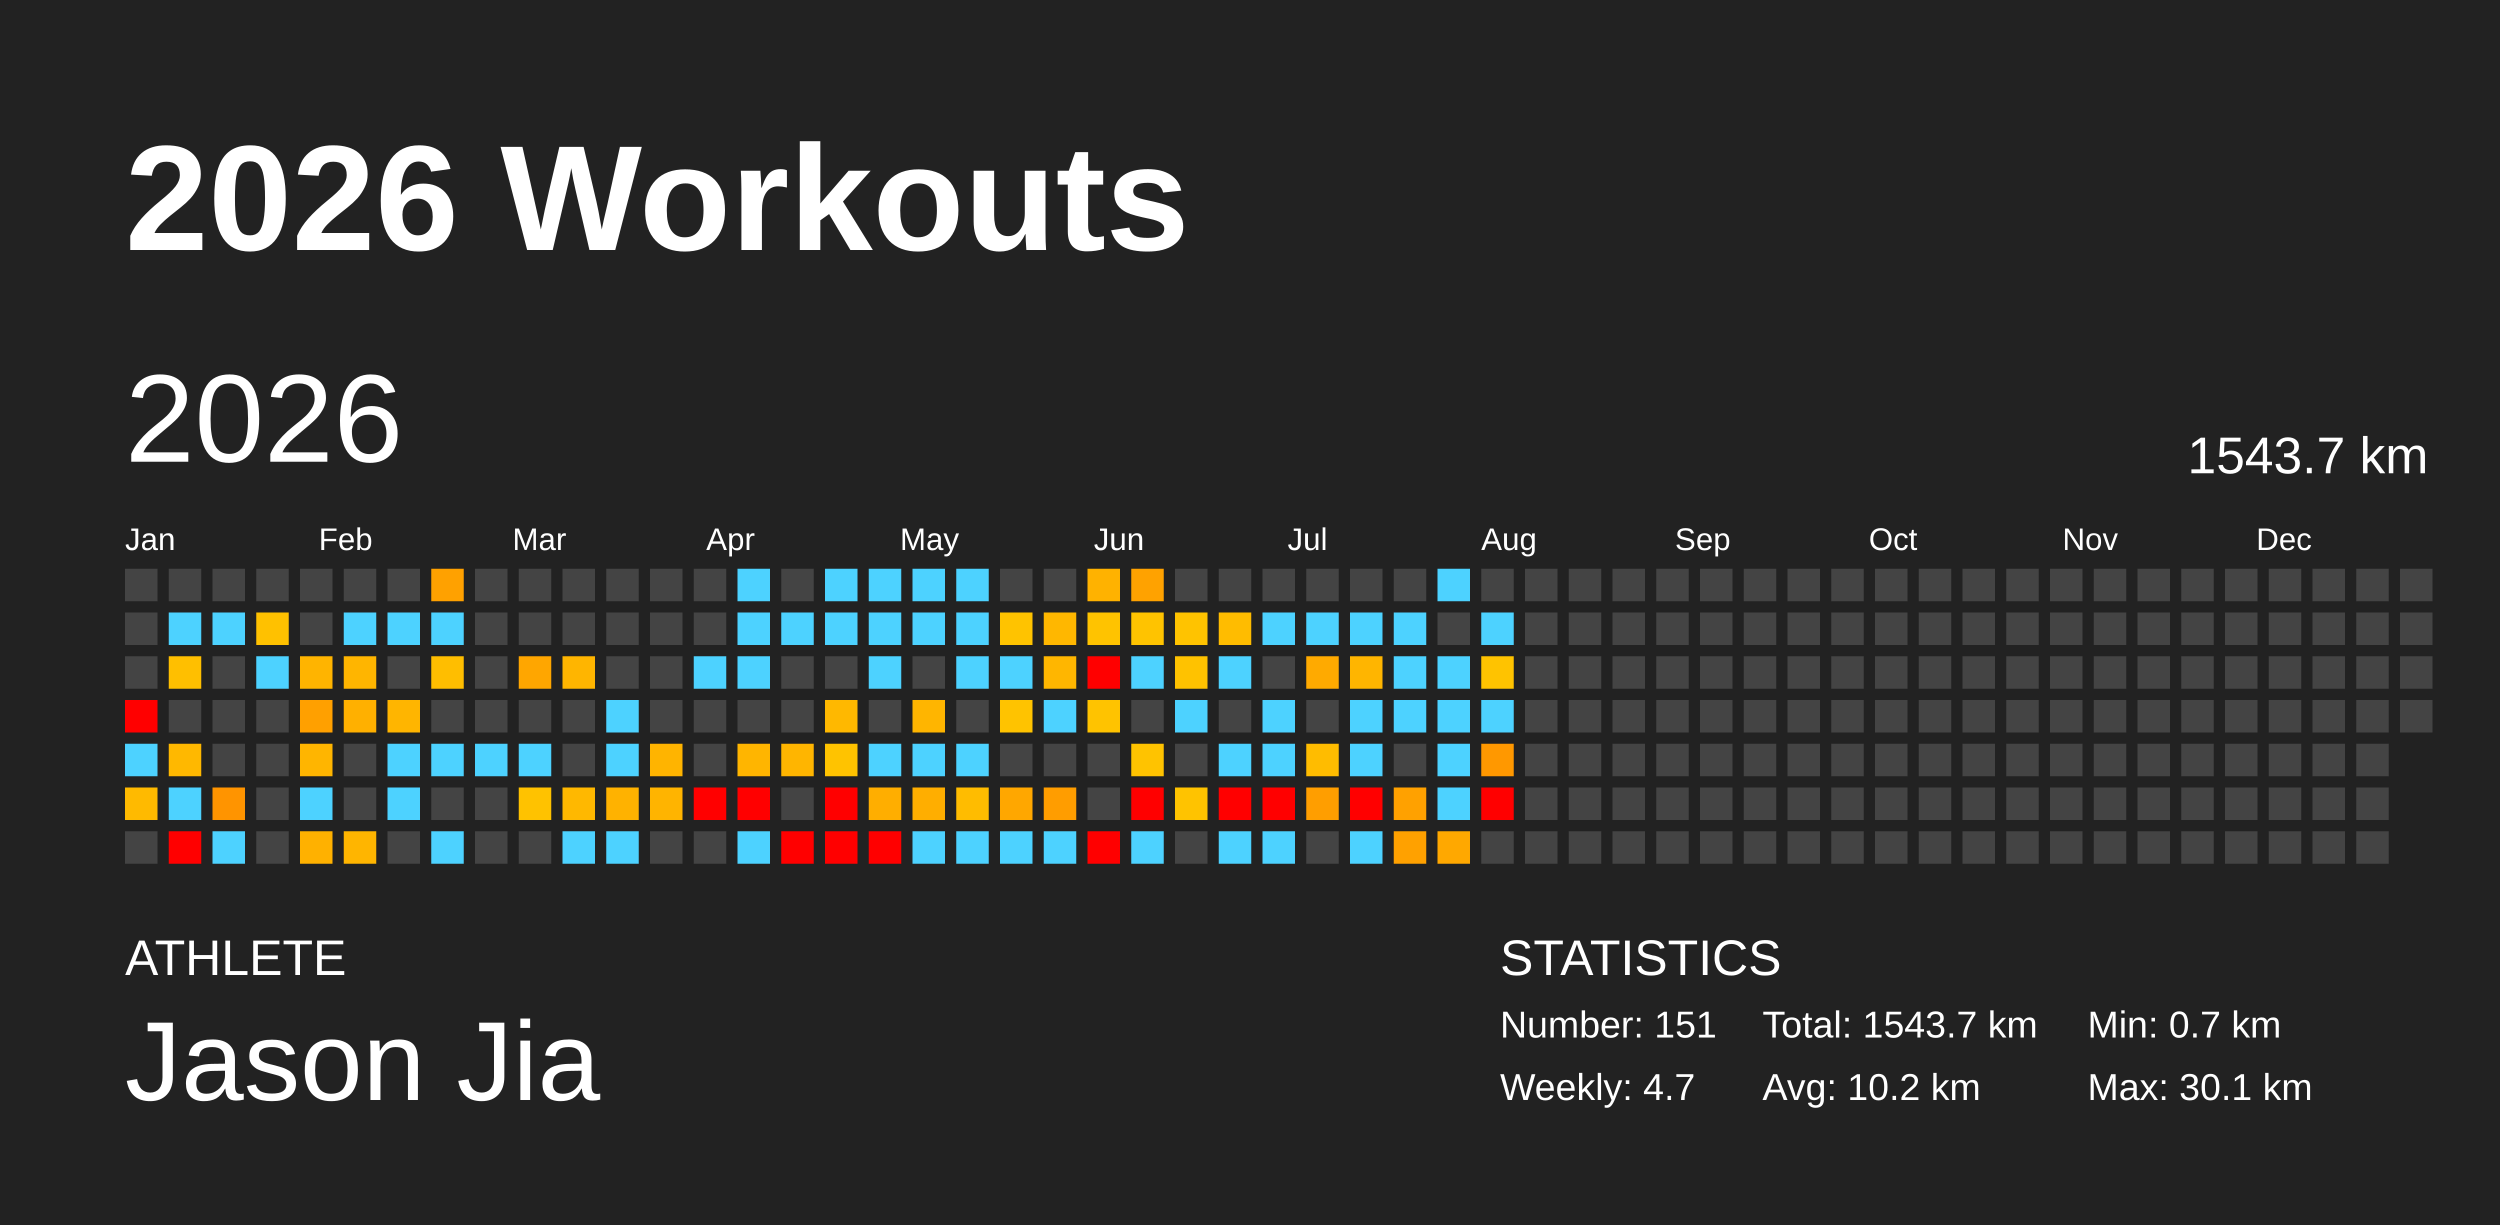
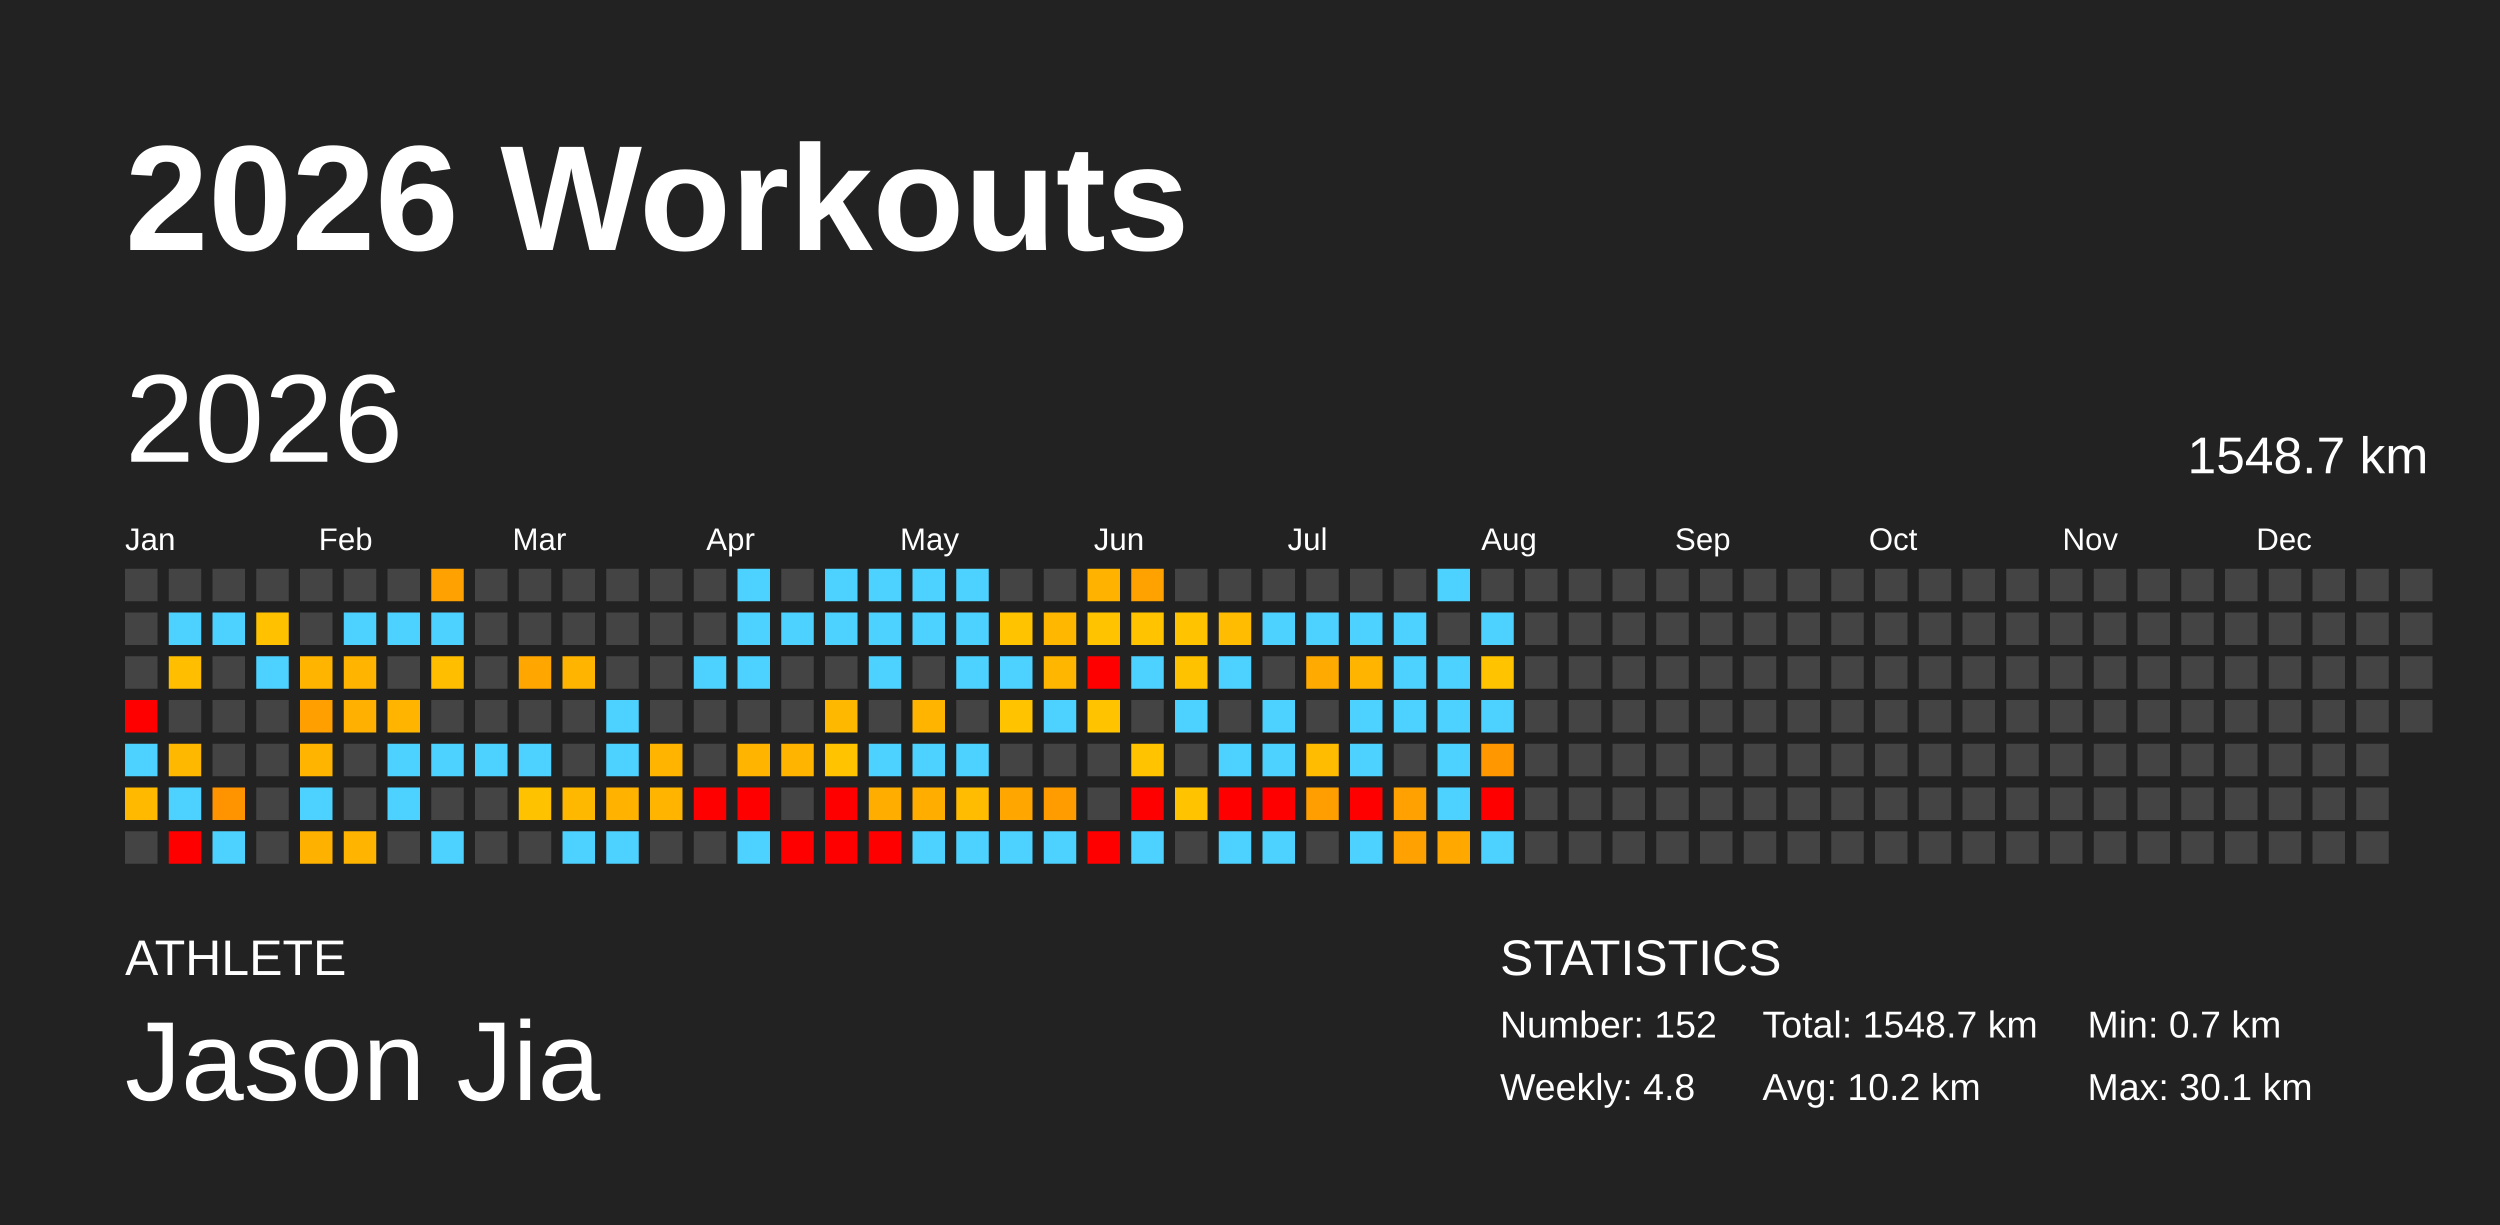
<svg xmlns="http://www.w3.org/2000/svg" baseProfile="full" height="98mm" version="1.1" viewBox="0,0,200,98" width="200mm">
  <defs />
  <rect fill="#222222" height="98" width="200" x="0" y="0" />
  <text fill="#FFFFFF" style="font-size:12px; font-family:Arial; font-weight:bold;" x="10" y="20">2026 Workouts</text>
  <text fill="#FFFFFF" style="font-size:4px; font-family:Arial" x="10" y="78">ATHLETE</text>
  <text fill="#FFFFFF" style="font-size:9px; font-family:Arial" x="10" y="88">Jason Jia</text>
  <text fill="#FFFFFF" style="font-size:4px; font-family:Arial" x="120" y="78">STATISTICS</text>
-   <text fill="#FFFFFF" style="font-size:3px; font-family:Arial" x="120" y="83">Number: 151</text>
-   <text fill="#FFFFFF" style="font-size:3px; font-family:Arial" x="120" y="88">Weekly: 4.7</text>
-   <text fill="#FFFFFF" style="font-size:3px; font-family:Arial" x="141" y="83">Total: 1543.7 km</text>
+   <text fill="#FFFFFF" style="font-size:3px; font-family:Arial" x="120" y="83">Number: 152</text>
+   <text fill="#FFFFFF" style="font-size:3px; font-family:Arial" x="120" y="88">Weekly: 4.8</text>
+   <text fill="#FFFFFF" style="font-size:3px; font-family:Arial" x="141" y="83">Total: 1548.7 km</text>
  <text fill="#FFFFFF" style="font-size:3px; font-family:Arial" x="141" y="88">Avg: 10.2 km</text>
  <text fill="#FFFFFF" style="font-size:3px; font-family:Arial" x="167" y="83">Min: 0.7 km</text>
  <text fill="#FFFFFF" style="font-size:3px; font-family:Arial" x="167" y="88">Max: 30.1 km</text>
  <text dominant-baseline="hanging" fill="#FFFFFF" style="font-size:10.0px; font-family:Arial;" x="10" y="30">2026</text>
-   <text dominant-baseline="hanging" fill="#FFFFFF" style="font-size:4.125px; font-family:Arial;" x="175" y="35">1543.7 km</text>
+   <text dominant-baseline="hanging" fill="#FFFFFF" style="font-size:4.125px; font-family:Arial;" x="175" y="35">1548.7 km</text>
  <text fill="#FFFFFF" style="font-size:2.5px; font-family:Arial" x="10.0" y="44">Jan</text>
  <text fill="#FFFFFF" style="font-size:2.5px; font-family:Arial" x="25.5" y="44">Feb</text>
  <text fill="#FFFFFF" style="font-size:2.5px; font-family:Arial" x="41.0" y="44">Mar</text>
  <text fill="#FFFFFF" style="font-size:2.5px; font-family:Arial" x="56.5" y="44">Apr</text>
  <text fill="#FFFFFF" style="font-size:2.5px; font-family:Arial" x="72.0" y="44">May</text>
  <text fill="#FFFFFF" style="font-size:2.5px; font-family:Arial" x="87.5" y="44">Jun</text>
  <text fill="#FFFFFF" style="font-size:2.5px; font-family:Arial" x="103.0" y="44">Jul</text>
  <text fill="#FFFFFF" style="font-size:2.5px; font-family:Arial" x="118.5" y="44">Aug</text>
  <text fill="#FFFFFF" style="font-size:2.5px; font-family:Arial" x="134.0" y="44">Sep</text>
  <text fill="#FFFFFF" style="font-size:2.5px; font-family:Arial" x="149.5" y="44">Oct</text>
  <text fill="#FFFFFF" style="font-size:2.5px; font-family:Arial" x="165.0" y="44">Nov</text>
  <text fill="#FFFFFF" style="font-size:2.5px; font-family:Arial" x="180.5" y="44">Dec</text>
  <rect fill="#444444" height="2.6" width="2.6" x="10.0" y="45.5" />
  <rect fill="#444444" height="2.6" width="2.6" x="10.0" y="49.0" />
  <rect fill="#444444" height="2.6" width="2.6" x="10.0" y="52.5" />
  <rect fill="red" height="2.6" width="2.6" x="10.0" y="56.0" />
  <rect fill="#4dd2ff" height="2.6" width="2.6" x="10.0" y="59.5" />
  <rect fill="#ffba00" height="2.6" width="2.6" x="10.0" y="63.0" />
  <rect fill="#444444" height="2.6" width="2.6" x="10.0" y="66.5" />
  <rect fill="#444444" height="2.6" width="2.6" x="13.5" y="45.5" />
  <rect fill="#4dd2ff" height="2.6" width="2.6" x="13.5" y="49.0" />
  <rect fill="#ffbf00" height="2.6" width="2.6" x="13.5" y="52.5" />
  <rect fill="#444444" height="2.6" width="2.6" x="13.5" y="56.0" />
  <rect fill="#ffb800" height="2.6" width="2.6" x="13.5" y="59.5" />
  <rect fill="#4dd2ff" height="2.6" width="2.6" x="13.5" y="63.0" />
  <rect fill="red" height="2.6" width="2.6" x="13.5" y="66.5" />
  <rect fill="#444444" height="2.6" width="2.6" x="17.0" y="45.5" />
  <rect fill="#4dd2ff" height="2.6" width="2.6" x="17.0" y="49.0" />
  <rect fill="#444444" height="2.6" width="2.6" x="17.0" y="52.5" />
  <rect fill="#444444" height="2.6" width="2.6" x="17.0" y="56.0" />
  <rect fill="#444444" height="2.6" width="2.6" x="17.0" y="59.5" />
  <rect fill="#ff9400" height="2.6" width="2.6" x="17.0" y="63.0" />
  <rect fill="#4dd2ff" height="2.6" width="2.6" x="17.0" y="66.5" />
  <rect fill="#444444" height="2.6" width="2.6" x="20.5" y="45.5" />
  <rect fill="#ffc100" height="2.6" width="2.6" x="20.5" y="49.0" />
  <rect fill="#4dd2ff" height="2.6" width="2.6" x="20.5" y="52.5" />
  <rect fill="#444444" height="2.6" width="2.6" x="20.5" y="56.0" />
  <rect fill="#444444" height="2.6" width="2.6" x="20.5" y="59.5" />
  <rect fill="#444444" height="2.6" width="2.6" x="20.5" y="63.0" />
  <rect fill="#444444" height="2.6" width="2.6" x="20.5" y="66.5" />
  <rect fill="#444444" height="2.6" width="2.6" x="24.0" y="45.5" />
  <rect fill="#444444" height="2.6" width="2.6" x="24.0" y="49.0" />
  <rect fill="#ffb400" height="2.6" width="2.6" x="24.0" y="52.5" />
  <rect fill="#ffa000" height="2.6" width="2.6" x="24.0" y="56.0" />
  <rect fill="#ffb500" height="2.6" width="2.6" x="24.0" y="59.5" />
  <rect fill="#4dd2ff" height="2.6" width="2.6" x="24.0" y="63.0" />
  <rect fill="#ffb100" height="2.6" width="2.6" x="24.0" y="66.5" />
  <rect fill="#444444" height="2.6" width="2.6" x="27.5" y="45.5" />
  <rect fill="#4dd2ff" height="2.6" width="2.6" x="27.5" y="49.0" />
  <rect fill="#ffb500" height="2.6" width="2.6" x="27.5" y="52.5" />
  <rect fill="#ffb000" height="2.6" width="2.6" x="27.5" y="56.0" />
  <rect fill="#444444" height="2.6" width="2.6" x="27.5" y="59.5" />
  <rect fill="#444444" height="2.6" width="2.6" x="27.5" y="63.0" />
  <rect fill="#ffb500" height="2.6" width="2.6" x="27.5" y="66.5" />
  <rect fill="#444444" height="2.6" width="2.6" x="31.0" y="45.5" />
  <rect fill="#4dd2ff" height="2.6" width="2.6" x="31.0" y="49.0" />
  <rect fill="#444444" height="2.6" width="2.6" x="31.0" y="52.5" />
  <rect fill="#ffb500" height="2.6" width="2.6" x="31.0" y="56.0" />
  <rect fill="#4dd2ff" height="2.6" width="2.6" x="31.0" y="59.5" />
  <rect fill="#4dd2ff" height="2.6" width="2.6" x="31.0" y="63.0" />
  <rect fill="#444444" height="2.6" width="2.6" x="31.0" y="66.5" />
  <rect fill="#ffa100" height="2.6" width="2.6" x="34.5" y="45.5" />
  <rect fill="#4dd2ff" height="2.6" width="2.6" x="34.5" y="49.0" />
  <rect fill="#ffbe00" height="2.6" width="2.6" x="34.5" y="52.5" />
  <rect fill="#444444" height="2.6" width="2.6" x="34.5" y="56.0" />
  <rect fill="#4dd2ff" height="2.6" width="2.6" x="34.5" y="59.5" />
  <rect fill="#444444" height="2.6" width="2.6" x="34.5" y="63.0" />
  <rect fill="#4dd2ff" height="2.6" width="2.6" x="34.5" y="66.5" />
  <rect fill="#444444" height="2.6" width="2.6" x="38.0" y="45.5" />
  <rect fill="#444444" height="2.6" width="2.6" x="38.0" y="49.0" />
  <rect fill="#444444" height="2.6" width="2.6" x="38.0" y="52.5" />
  <rect fill="#444444" height="2.6" width="2.6" x="38.0" y="56.0" />
  <rect fill="#4dd2ff" height="2.6" width="2.6" x="38.0" y="59.5" />
  <rect fill="#444444" height="2.6" width="2.6" x="38.0" y="63.0" />
  <rect fill="#444444" height="2.6" width="2.6" x="38.0" y="66.5" />
  <rect fill="#444444" height="2.6" width="2.6" x="41.5" y="45.5" />
  <rect fill="#444444" height="2.6" width="2.6" x="41.5" y="49.0" />
  <rect fill="#ffa600" height="2.6" width="2.6" x="41.5" y="52.5" />
  <rect fill="#444444" height="2.6" width="2.6" x="41.5" y="56.0" />
  <rect fill="#4dd2ff" height="2.6" width="2.6" x="41.5" y="59.5" />
  <rect fill="#ffc200" height="2.6" width="2.6" x="41.5" y="63.0" />
  <rect fill="#444444" height="2.6" width="2.6" x="41.5" y="66.5" />
  <rect fill="#444444" height="2.6" width="2.6" x="45.0" y="45.5" />
  <rect fill="#444444" height="2.6" width="2.6" x="45.0" y="49.0" />
  <rect fill="#ffb500" height="2.6" width="2.6" x="45.0" y="52.5" />
  <rect fill="#444444" height="2.6" width="2.6" x="45.0" y="56.0" />
  <rect fill="#444444" height="2.6" width="2.6" x="45.0" y="59.5" />
  <rect fill="#ffb800" height="2.6" width="2.6" x="45.0" y="63.0" />
  <rect fill="#4dd2ff" height="2.6" width="2.6" x="45.0" y="66.5" />
  <rect fill="#444444" height="2.6" width="2.6" x="48.5" y="45.5" />
  <rect fill="#444444" height="2.6" width="2.6" x="48.5" y="49.0" />
  <rect fill="#444444" height="2.6" width="2.6" x="48.5" y="52.5" />
  <rect fill="#4dd2ff" height="2.6" width="2.6" x="48.5" y="56.0" />
  <rect fill="#4dd2ff" height="2.6" width="2.6" x="48.5" y="59.5" />
  <rect fill="#ffb200" height="2.6" width="2.6" x="48.5" y="63.0" />
  <rect fill="#4dd2ff" height="2.6" width="2.6" x="48.5" y="66.5" />
  <rect fill="#444444" height="2.6" width="2.6" x="52.0" y="45.5" />
  <rect fill="#444444" height="2.6" width="2.6" x="52.0" y="49.0" />
  <rect fill="#444444" height="2.6" width="2.6" x="52.0" y="52.5" />
  <rect fill="#444444" height="2.6" width="2.6" x="52.0" y="56.0" />
  <rect fill="#ffb400" height="2.6" width="2.6" x="52.0" y="59.5" />
  <rect fill="#ffb400" height="2.6" width="2.6" x="52.0" y="63.0" />
  <rect fill="#444444" height="2.6" width="2.6" x="52.0" y="66.5" />
  <rect fill="#444444" height="2.6" width="2.6" x="55.5" y="45.5" />
  <rect fill="#444444" height="2.6" width="2.6" x="55.5" y="49.0" />
  <rect fill="#4dd2ff" height="2.6" width="2.6" x="55.5" y="52.5" />
  <rect fill="#444444" height="2.6" width="2.6" x="55.5" y="56.0" />
  <rect fill="#444444" height="2.6" width="2.6" x="55.5" y="59.5" />
  <rect fill="red" height="2.6" width="2.6" x="55.5" y="63.0" />
  <rect fill="#444444" height="2.6" width="2.6" x="55.5" y="66.5" />
  <rect fill="#4dd2ff" height="2.6" width="2.6" x="59.0" y="45.5" />
  <rect fill="#4dd2ff" height="2.6" width="2.6" x="59.0" y="49.0" />
  <rect fill="#4dd2ff" height="2.6" width="2.6" x="59.0" y="52.5" />
  <rect fill="#444444" height="2.6" width="2.6" x="59.0" y="56.0" />
  <rect fill="#ffb500" height="2.6" width="2.6" x="59.0" y="59.5" />
  <rect fill="red" height="2.6" width="2.6" x="59.0" y="63.0" />
  <rect fill="#4dd2ff" height="2.6" width="2.6" x="59.0" y="66.5" />
  <rect fill="#444444" height="2.6" width="2.6" x="62.5" y="45.5" />
  <rect fill="#4dd2ff" height="2.6" width="2.6" x="62.5" y="49.0" />
  <rect fill="#444444" height="2.6" width="2.6" x="62.5" y="52.5" />
  <rect fill="#444444" height="2.6" width="2.6" x="62.5" y="56.0" />
  <rect fill="#ffb500" height="2.6" width="2.6" x="62.5" y="59.5" />
  <rect fill="#444444" height="2.6" width="2.6" x="62.5" y="63.0" />
  <rect fill="red" height="2.6" width="2.6" x="62.5" y="66.5" />
  <rect fill="#4dd2ff" height="2.6" width="2.6" x="66.0" y="45.5" />
  <rect fill="#4dd2ff" height="2.6" width="2.6" x="66.0" y="49.0" />
  <rect fill="#444444" height="2.6" width="2.6" x="66.0" y="52.5" />
  <rect fill="#ffb800" height="2.6" width="2.6" x="66.0" y="56.0" />
  <rect fill="#ffc300" height="2.6" width="2.6" x="66.0" y="59.5" />
  <rect fill="red" height="2.6" width="2.6" x="66.0" y="63.0" />
  <rect fill="red" height="2.6" width="2.6" x="66.0" y="66.5" />
  <rect fill="#4dd2ff" height="2.6" width="2.6" x="69.5" y="45.5" />
  <rect fill="#4dd2ff" height="2.6" width="2.6" x="69.5" y="49.0" />
  <rect fill="#4dd2ff" height="2.6" width="2.6" x="69.5" y="52.5" />
  <rect fill="#444444" height="2.6" width="2.6" x="69.5" y="56.0" />
  <rect fill="#4dd2ff" height="2.6" width="2.6" x="69.5" y="59.5" />
  <rect fill="#ffae00" height="2.6" width="2.6" x="69.5" y="63.0" />
  <rect fill="red" height="2.6" width="2.6" x="69.5" y="66.5" />
  <rect fill="#4dd2ff" height="2.6" width="2.6" x="73.0" y="45.5" />
  <rect fill="#4dd2ff" height="2.6" width="2.6" x="73.0" y="49.0" />
  <rect fill="#444444" height="2.6" width="2.6" x="73.0" y="52.5" />
  <rect fill="#ffb500" height="2.6" width="2.6" x="73.0" y="56.0" />
  <rect fill="#4dd2ff" height="2.6" width="2.6" x="73.0" y="59.5" />
  <rect fill="#ffae00" height="2.6" width="2.6" x="73.0" y="63.0" />
  <rect fill="#4dd2ff" height="2.6" width="2.6" x="73.0" y="66.5" />
  <rect fill="#4dd2ff" height="2.6" width="2.6" x="76.5" y="45.5" />
  <rect fill="#4dd2ff" height="2.6" width="2.6" x="76.5" y="49.0" />
  <rect fill="#4dd2ff" height="2.6" width="2.6" x="76.5" y="52.5" />
  <rect fill="#444444" height="2.6" width="2.6" x="76.5" y="56.0" />
  <rect fill="#4dd2ff" height="2.6" width="2.6" x="76.5" y="59.5" />
  <rect fill="#ffbc00" height="2.6" width="2.6" x="76.5" y="63.0" />
  <rect fill="#4dd2ff" height="2.6" width="2.6" x="76.5" y="66.5" />
  <rect fill="#444444" height="2.6" width="2.6" x="80.0" y="45.5" />
  <rect fill="#ffc300" height="2.6" width="2.6" x="80.0" y="49.0" />
  <rect fill="#4dd2ff" height="2.6" width="2.6" x="80.0" y="52.5" />
  <rect fill="#ffc300" height="2.6" width="2.6" x="80.0" y="56.0" />
  <rect fill="#444444" height="2.6" width="2.6" x="80.0" y="59.5" />
  <rect fill="#ffa700" height="2.6" width="2.6" x="80.0" y="63.0" />
  <rect fill="#4dd2ff" height="2.6" width="2.6" x="80.0" y="66.5" />
  <rect fill="#444444" height="2.6" width="2.6" x="83.5" y="45.5" />
  <rect fill="#ffb700" height="2.6" width="2.6" x="83.5" y="49.0" />
  <rect fill="#ffb600" height="2.6" width="2.6" x="83.5" y="52.5" />
  <rect fill="#4dd2ff" height="2.6" width="2.6" x="83.5" y="56.0" />
  <rect fill="#444444" height="2.6" width="2.6" x="83.5" y="59.5" />
  <rect fill="#ff9d00" height="2.6" width="2.6" x="83.5" y="63.0" />
  <rect fill="#4dd2ff" height="2.6" width="2.6" x="83.5" y="66.5" />
  <rect fill="#ffb200" height="2.6" width="2.6" x="87.0" y="45.5" />
  <rect fill="#ffc300" height="2.6" width="2.6" x="87.0" y="49.0" />
  <rect fill="red" height="2.6" width="2.6" x="87.0" y="52.5" />
  <rect fill="#ffc300" height="2.6" width="2.6" x="87.0" y="56.0" />
  <rect fill="#444444" height="2.6" width="2.6" x="87.0" y="59.5" />
  <rect fill="#444444" height="2.6" width="2.6" x="87.0" y="63.0" />
  <rect fill="red" height="2.6" width="2.6" x="87.0" y="66.5" />
  <rect fill="#ffa200" height="2.6" width="2.6" x="90.5" y="45.5" />
  <rect fill="#ffc300" height="2.6" width="2.6" x="90.5" y="49.0" />
  <rect fill="#4dd2ff" height="2.6" width="2.6" x="90.5" y="52.5" />
  <rect fill="#444444" height="2.6" width="2.6" x="90.5" y="56.0" />
  <rect fill="#ffc300" height="2.6" width="2.6" x="90.5" y="59.5" />
  <rect fill="red" height="2.6" width="2.6" x="90.5" y="63.0" />
  <rect fill="#4dd2ff" height="2.6" width="2.6" x="90.5" y="66.5" />
  <rect fill="#444444" height="2.6" width="2.6" x="94.0" y="45.5" />
  <rect fill="#ffc300" height="2.6" width="2.6" x="94.0" y="49.0" />
  <rect fill="#ffc200" height="2.6" width="2.6" x="94.0" y="52.5" />
  <rect fill="#4dd2ff" height="2.6" width="2.6" x="94.0" y="56.0" />
  <rect fill="#444444" height="2.6" width="2.6" x="94.0" y="59.5" />
  <rect fill="#ffc300" height="2.6" width="2.6" x="94.0" y="63.0" />
  <rect fill="#444444" height="2.6" width="2.6" x="94.0" y="66.5" />
  <rect fill="#444444" height="2.6" width="2.6" x="97.5" y="45.5" />
  <rect fill="#ffbc00" height="2.6" width="2.6" x="97.5" y="49.0" />
  <rect fill="#4dd2ff" height="2.6" width="2.6" x="97.5" y="52.5" />
  <rect fill="#444444" height="2.6" width="2.6" x="97.5" y="56.0" />
  <rect fill="#4dd2ff" height="2.6" width="2.6" x="97.5" y="59.5" />
  <rect fill="red" height="2.6" width="2.6" x="97.5" y="63.0" />
  <rect fill="#4dd2ff" height="2.6" width="2.6" x="97.5" y="66.5" />
  <rect fill="#444444" height="2.6" width="2.6" x="101.0" y="45.5" />
  <rect fill="#4dd2ff" height="2.6" width="2.6" x="101.0" y="49.0" />
  <rect fill="#444444" height="2.6" width="2.6" x="101.0" y="52.5" />
  <rect fill="#4dd2ff" height="2.6" width="2.6" x="101.0" y="56.0" />
  <rect fill="#4dd2ff" height="2.6" width="2.6" x="101.0" y="59.5" />
  <rect fill="red" height="2.6" width="2.6" x="101.0" y="63.0" />
  <rect fill="#4dd2ff" height="2.6" width="2.6" x="101.0" y="66.5" />
  <rect fill="#444444" height="2.6" width="2.6" x="104.5" y="45.5" />
  <rect fill="#4dd2ff" height="2.6" width="2.6" x="104.5" y="49.0" />
  <rect fill="#ffaa00" height="2.6" width="2.6" x="104.5" y="52.5" />
  <rect fill="#444444" height="2.6" width="2.6" x="104.5" y="56.0" />
  <rect fill="#ffbc00" height="2.6" width="2.6" x="104.5" y="59.5" />
  <rect fill="#ff9e00" height="2.6" width="2.6" x="104.5" y="63.0" />
  <rect fill="#444444" height="2.6" width="2.6" x="104.5" y="66.5" />
  <rect fill="#444444" height="2.6" width="2.6" x="108.0" y="45.5" />
  <rect fill="#4dd2ff" height="2.6" width="2.6" x="108.0" y="49.0" />
  <rect fill="#ffb500" height="2.6" width="2.6" x="108.0" y="52.5" />
  <rect fill="#4dd2ff" height="2.6" width="2.6" x="108.0" y="56.0" />
  <rect fill="#4dd2ff" height="2.6" width="2.6" x="108.0" y="59.5" />
  <rect fill="red" height="2.6" width="2.6" x="108.0" y="63.0" />
  <rect fill="#4dd2ff" height="2.6" width="2.6" x="108.0" y="66.5" />
  <rect fill="#444444" height="2.6" width="2.6" x="111.5" y="45.5" />
  <rect fill="#4dd2ff" height="2.6" width="2.6" x="111.5" y="49.0" />
  <rect fill="#4dd2ff" height="2.6" width="2.6" x="111.5" y="52.5" />
  <rect fill="#4dd2ff" height="2.6" width="2.6" x="111.5" y="56.0" />
  <rect fill="#444444" height="2.6" width="2.6" x="111.5" y="59.5" />
  <rect fill="#ffa100" height="2.6" width="2.6" x="111.5" y="63.0" />
  <rect fill="#ffa100" height="2.6" width="2.6" x="111.5" y="66.5" />
  <rect fill="#4dd2ff" height="2.6" width="2.6" x="115.0" y="45.5" />
  <rect fill="#444444" height="2.6" width="2.6" x="115.0" y="49.0" />
  <rect fill="#4dd2ff" height="2.6" width="2.6" x="115.0" y="52.5" />
  <rect fill="#4dd2ff" height="2.6" width="2.6" x="115.0" y="56.0" />
  <rect fill="#4dd2ff" height="2.6" width="2.6" x="115.0" y="59.5" />
  <rect fill="#4dd2ff" height="2.6" width="2.6" x="115.0" y="63.0" />
  <rect fill="#ffa800" height="2.6" width="2.6" x="115.0" y="66.5" />
  <rect fill="#444444" height="2.6" width="2.6" x="118.5" y="45.5" />
  <rect fill="#4dd2ff" height="2.6" width="2.6" x="118.5" y="49.0" />
  <rect fill="#ffc300" height="2.6" width="2.6" x="118.5" y="52.5" />
  <rect fill="#4dd2ff" height="2.6" width="2.6" x="118.5" y="56.0" />
  <rect fill="#ff9800" height="2.6" width="2.6" x="118.5" y="59.5" />
  <rect fill="red" height="2.6" width="2.6" x="118.5" y="63.0" />
-   <rect fill="#444444" height="2.6" width="2.6" x="118.5" y="66.5" />
+   <rect fill="#4dd2ff" height="2.6" width="2.6" x="118.5" y="66.5" />
  <rect fill="#444444" height="2.6" width="2.6" x="122.0" y="45.5" />
  <rect fill="#444444" height="2.6" width="2.6" x="122.0" y="49.0" />
  <rect fill="#444444" height="2.6" width="2.6" x="122.0" y="52.5" />
  <rect fill="#444444" height="2.6" width="2.6" x="122.0" y="56.0" />
  <rect fill="#444444" height="2.6" width="2.6" x="122.0" y="59.5" />
  <rect fill="#444444" height="2.6" width="2.6" x="122.0" y="63.0" />
  <rect fill="#444444" height="2.6" width="2.6" x="122.0" y="66.5" />
  <rect fill="#444444" height="2.6" width="2.6" x="125.5" y="45.5" />
  <rect fill="#444444" height="2.6" width="2.6" x="125.5" y="49.0" />
  <rect fill="#444444" height="2.6" width="2.6" x="125.5" y="52.5" />
  <rect fill="#444444" height="2.6" width="2.6" x="125.5" y="56.0" />
  <rect fill="#444444" height="2.6" width="2.6" x="125.5" y="59.5" />
  <rect fill="#444444" height="2.6" width="2.6" x="125.5" y="63.0" />
  <rect fill="#444444" height="2.6" width="2.6" x="125.5" y="66.5" />
  <rect fill="#444444" height="2.6" width="2.6" x="129.0" y="45.5" />
  <rect fill="#444444" height="2.6" width="2.6" x="129.0" y="49.0" />
  <rect fill="#444444" height="2.6" width="2.6" x="129.0" y="52.5" />
  <rect fill="#444444" height="2.6" width="2.6" x="129.0" y="56.0" />
  <rect fill="#444444" height="2.6" width="2.6" x="129.0" y="59.5" />
  <rect fill="#444444" height="2.6" width="2.6" x="129.0" y="63.0" />
  <rect fill="#444444" height="2.6" width="2.6" x="129.0" y="66.5" />
  <rect fill="#444444" height="2.6" width="2.6" x="132.5" y="45.5" />
  <rect fill="#444444" height="2.6" width="2.6" x="132.5" y="49.0" />
  <rect fill="#444444" height="2.6" width="2.6" x="132.5" y="52.5" />
  <rect fill="#444444" height="2.6" width="2.6" x="132.5" y="56.0" />
  <rect fill="#444444" height="2.6" width="2.6" x="132.5" y="59.5" />
  <rect fill="#444444" height="2.6" width="2.6" x="132.5" y="63.0" />
  <rect fill="#444444" height="2.6" width="2.6" x="132.5" y="66.5" />
  <rect fill="#444444" height="2.6" width="2.6" x="136.0" y="45.5" />
  <rect fill="#444444" height="2.6" width="2.6" x="136.0" y="49.0" />
  <rect fill="#444444" height="2.6" width="2.6" x="136.0" y="52.5" />
  <rect fill="#444444" height="2.6" width="2.6" x="136.0" y="56.0" />
  <rect fill="#444444" height="2.6" width="2.6" x="136.0" y="59.5" />
  <rect fill="#444444" height="2.6" width="2.6" x="136.0" y="63.0" />
  <rect fill="#444444" height="2.6" width="2.6" x="136.0" y="66.5" />
  <rect fill="#444444" height="2.6" width="2.6" x="139.5" y="45.5" />
  <rect fill="#444444" height="2.6" width="2.6" x="139.5" y="49.0" />
  <rect fill="#444444" height="2.6" width="2.6" x="139.5" y="52.5" />
  <rect fill="#444444" height="2.6" width="2.6" x="139.5" y="56.0" />
  <rect fill="#444444" height="2.6" width="2.6" x="139.5" y="59.5" />
  <rect fill="#444444" height="2.6" width="2.6" x="139.5" y="63.0" />
  <rect fill="#444444" height="2.6" width="2.6" x="139.5" y="66.5" />
  <rect fill="#444444" height="2.6" width="2.6" x="143.0" y="45.5" />
  <rect fill="#444444" height="2.6" width="2.6" x="143.0" y="49.0" />
  <rect fill="#444444" height="2.6" width="2.6" x="143.0" y="52.5" />
  <rect fill="#444444" height="2.6" width="2.6" x="143.0" y="56.0" />
  <rect fill="#444444" height="2.6" width="2.6" x="143.0" y="59.5" />
  <rect fill="#444444" height="2.6" width="2.6" x="143.0" y="63.0" />
  <rect fill="#444444" height="2.6" width="2.6" x="143.0" y="66.5" />
  <rect fill="#444444" height="2.6" width="2.6" x="146.5" y="45.5" />
  <rect fill="#444444" height="2.6" width="2.6" x="146.5" y="49.0" />
  <rect fill="#444444" height="2.6" width="2.6" x="146.5" y="52.5" />
  <rect fill="#444444" height="2.6" width="2.6" x="146.5" y="56.0" />
  <rect fill="#444444" height="2.6" width="2.6" x="146.5" y="59.5" />
  <rect fill="#444444" height="2.6" width="2.6" x="146.5" y="63.0" />
  <rect fill="#444444" height="2.6" width="2.6" x="146.5" y="66.5" />
  <rect fill="#444444" height="2.6" width="2.6" x="150.0" y="45.5" />
  <rect fill="#444444" height="2.6" width="2.6" x="150.0" y="49.0" />
  <rect fill="#444444" height="2.6" width="2.6" x="150.0" y="52.5" />
  <rect fill="#444444" height="2.6" width="2.6" x="150.0" y="56.0" />
  <rect fill="#444444" height="2.6" width="2.6" x="150.0" y="59.5" />
  <rect fill="#444444" height="2.6" width="2.6" x="150.0" y="63.0" />
  <rect fill="#444444" height="2.6" width="2.6" x="150.0" y="66.5" />
  <rect fill="#444444" height="2.6" width="2.6" x="153.5" y="45.5" />
  <rect fill="#444444" height="2.6" width="2.6" x="153.5" y="49.0" />
  <rect fill="#444444" height="2.6" width="2.6" x="153.5" y="52.5" />
  <rect fill="#444444" height="2.6" width="2.6" x="153.5" y="56.0" />
  <rect fill="#444444" height="2.6" width="2.6" x="153.5" y="59.5" />
  <rect fill="#444444" height="2.6" width="2.6" x="153.5" y="63.0" />
  <rect fill="#444444" height="2.6" width="2.6" x="153.5" y="66.5" />
  <rect fill="#444444" height="2.6" width="2.6" x="157.0" y="45.5" />
  <rect fill="#444444" height="2.6" width="2.6" x="157.0" y="49.0" />
  <rect fill="#444444" height="2.6" width="2.6" x="157.0" y="52.5" />
  <rect fill="#444444" height="2.6" width="2.6" x="157.0" y="56.0" />
  <rect fill="#444444" height="2.6" width="2.6" x="157.0" y="59.5" />
  <rect fill="#444444" height="2.6" width="2.6" x="157.0" y="63.0" />
  <rect fill="#444444" height="2.6" width="2.6" x="157.0" y="66.5" />
  <rect fill="#444444" height="2.6" width="2.6" x="160.5" y="45.5" />
  <rect fill="#444444" height="2.6" width="2.6" x="160.5" y="49.0" />
  <rect fill="#444444" height="2.6" width="2.6" x="160.5" y="52.5" />
  <rect fill="#444444" height="2.6" width="2.6" x="160.5" y="56.0" />
  <rect fill="#444444" height="2.6" width="2.6" x="160.5" y="59.5" />
  <rect fill="#444444" height="2.6" width="2.6" x="160.5" y="63.0" />
  <rect fill="#444444" height="2.6" width="2.6" x="160.5" y="66.5" />
  <rect fill="#444444" height="2.6" width="2.6" x="164.0" y="45.5" />
  <rect fill="#444444" height="2.6" width="2.6" x="164.0" y="49.0" />
  <rect fill="#444444" height="2.6" width="2.6" x="164.0" y="52.5" />
  <rect fill="#444444" height="2.6" width="2.6" x="164.0" y="56.0" />
  <rect fill="#444444" height="2.6" width="2.6" x="164.0" y="59.5" />
  <rect fill="#444444" height="2.6" width="2.6" x="164.0" y="63.0" />
  <rect fill="#444444" height="2.6" width="2.6" x="164.0" y="66.5" />
  <rect fill="#444444" height="2.6" width="2.6" x="167.5" y="45.5" />
  <rect fill="#444444" height="2.6" width="2.6" x="167.5" y="49.0" />
  <rect fill="#444444" height="2.6" width="2.6" x="167.5" y="52.5" />
  <rect fill="#444444" height="2.6" width="2.6" x="167.5" y="56.0" />
  <rect fill="#444444" height="2.6" width="2.6" x="167.5" y="59.5" />
  <rect fill="#444444" height="2.6" width="2.6" x="167.5" y="63.0" />
  <rect fill="#444444" height="2.6" width="2.6" x="167.5" y="66.5" />
  <rect fill="#444444" height="2.6" width="2.6" x="171.0" y="45.5" />
  <rect fill="#444444" height="2.6" width="2.6" x="171.0" y="49.0" />
  <rect fill="#444444" height="2.6" width="2.6" x="171.0" y="52.5" />
  <rect fill="#444444" height="2.6" width="2.6" x="171.0" y="56.0" />
  <rect fill="#444444" height="2.6" width="2.6" x="171.0" y="59.5" />
  <rect fill="#444444" height="2.6" width="2.6" x="171.0" y="63.0" />
  <rect fill="#444444" height="2.6" width="2.6" x="171.0" y="66.5" />
  <rect fill="#444444" height="2.6" width="2.6" x="174.5" y="45.5" />
  <rect fill="#444444" height="2.6" width="2.6" x="174.5" y="49.0" />
  <rect fill="#444444" height="2.6" width="2.6" x="174.5" y="52.5" />
  <rect fill="#444444" height="2.6" width="2.6" x="174.5" y="56.0" />
  <rect fill="#444444" height="2.6" width="2.6" x="174.5" y="59.5" />
  <rect fill="#444444" height="2.6" width="2.6" x="174.5" y="63.0" />
  <rect fill="#444444" height="2.6" width="2.6" x="174.5" y="66.5" />
  <rect fill="#444444" height="2.6" width="2.6" x="178.0" y="45.5" />
  <rect fill="#444444" height="2.6" width="2.6" x="178.0" y="49.0" />
  <rect fill="#444444" height="2.6" width="2.6" x="178.0" y="52.5" />
  <rect fill="#444444" height="2.6" width="2.6" x="178.0" y="56.0" />
  <rect fill="#444444" height="2.6" width="2.6" x="178.0" y="59.5" />
  <rect fill="#444444" height="2.6" width="2.6" x="178.0" y="63.0" />
  <rect fill="#444444" height="2.6" width="2.6" x="178.0" y="66.5" />
  <rect fill="#444444" height="2.6" width="2.6" x="181.5" y="45.5" />
  <rect fill="#444444" height="2.6" width="2.6" x="181.5" y="49.0" />
  <rect fill="#444444" height="2.6" width="2.6" x="181.5" y="52.5" />
  <rect fill="#444444" height="2.6" width="2.6" x="181.5" y="56.0" />
  <rect fill="#444444" height="2.6" width="2.6" x="181.5" y="59.5" />
  <rect fill="#444444" height="2.6" width="2.6" x="181.5" y="63.0" />
  <rect fill="#444444" height="2.6" width="2.6" x="181.5" y="66.5" />
  <rect fill="#444444" height="2.6" width="2.6" x="185.0" y="45.5" />
  <rect fill="#444444" height="2.6" width="2.6" x="185.0" y="49.0" />
  <rect fill="#444444" height="2.6" width="2.6" x="185.0" y="52.5" />
  <rect fill="#444444" height="2.6" width="2.6" x="185.0" y="56.0" />
  <rect fill="#444444" height="2.6" width="2.6" x="185.0" y="59.5" />
  <rect fill="#444444" height="2.6" width="2.6" x="185.0" y="63.0" />
  <rect fill="#444444" height="2.6" width="2.6" x="185.0" y="66.5" />
  <rect fill="#444444" height="2.6" width="2.6" x="188.5" y="45.5" />
  <rect fill="#444444" height="2.6" width="2.6" x="188.5" y="49.0" />
  <rect fill="#444444" height="2.6" width="2.6" x="188.5" y="52.5" />
  <rect fill="#444444" height="2.6" width="2.6" x="188.5" y="56.0" />
  <rect fill="#444444" height="2.6" width="2.6" x="188.5" y="59.5" />
  <rect fill="#444444" height="2.6" width="2.6" x="188.5" y="63.0" />
  <rect fill="#444444" height="2.6" width="2.6" x="188.5" y="66.5" />
  <rect fill="#444444" height="2.6" width="2.6" x="192.0" y="45.5" />
  <rect fill="#444444" height="2.6" width="2.6" x="192.0" y="49.0" />
  <rect fill="#444444" height="2.6" width="2.6" x="192.0" y="52.5" />
  <rect fill="#444444" height="2.6" width="2.6" x="192.0" y="56.0" />
</svg>
